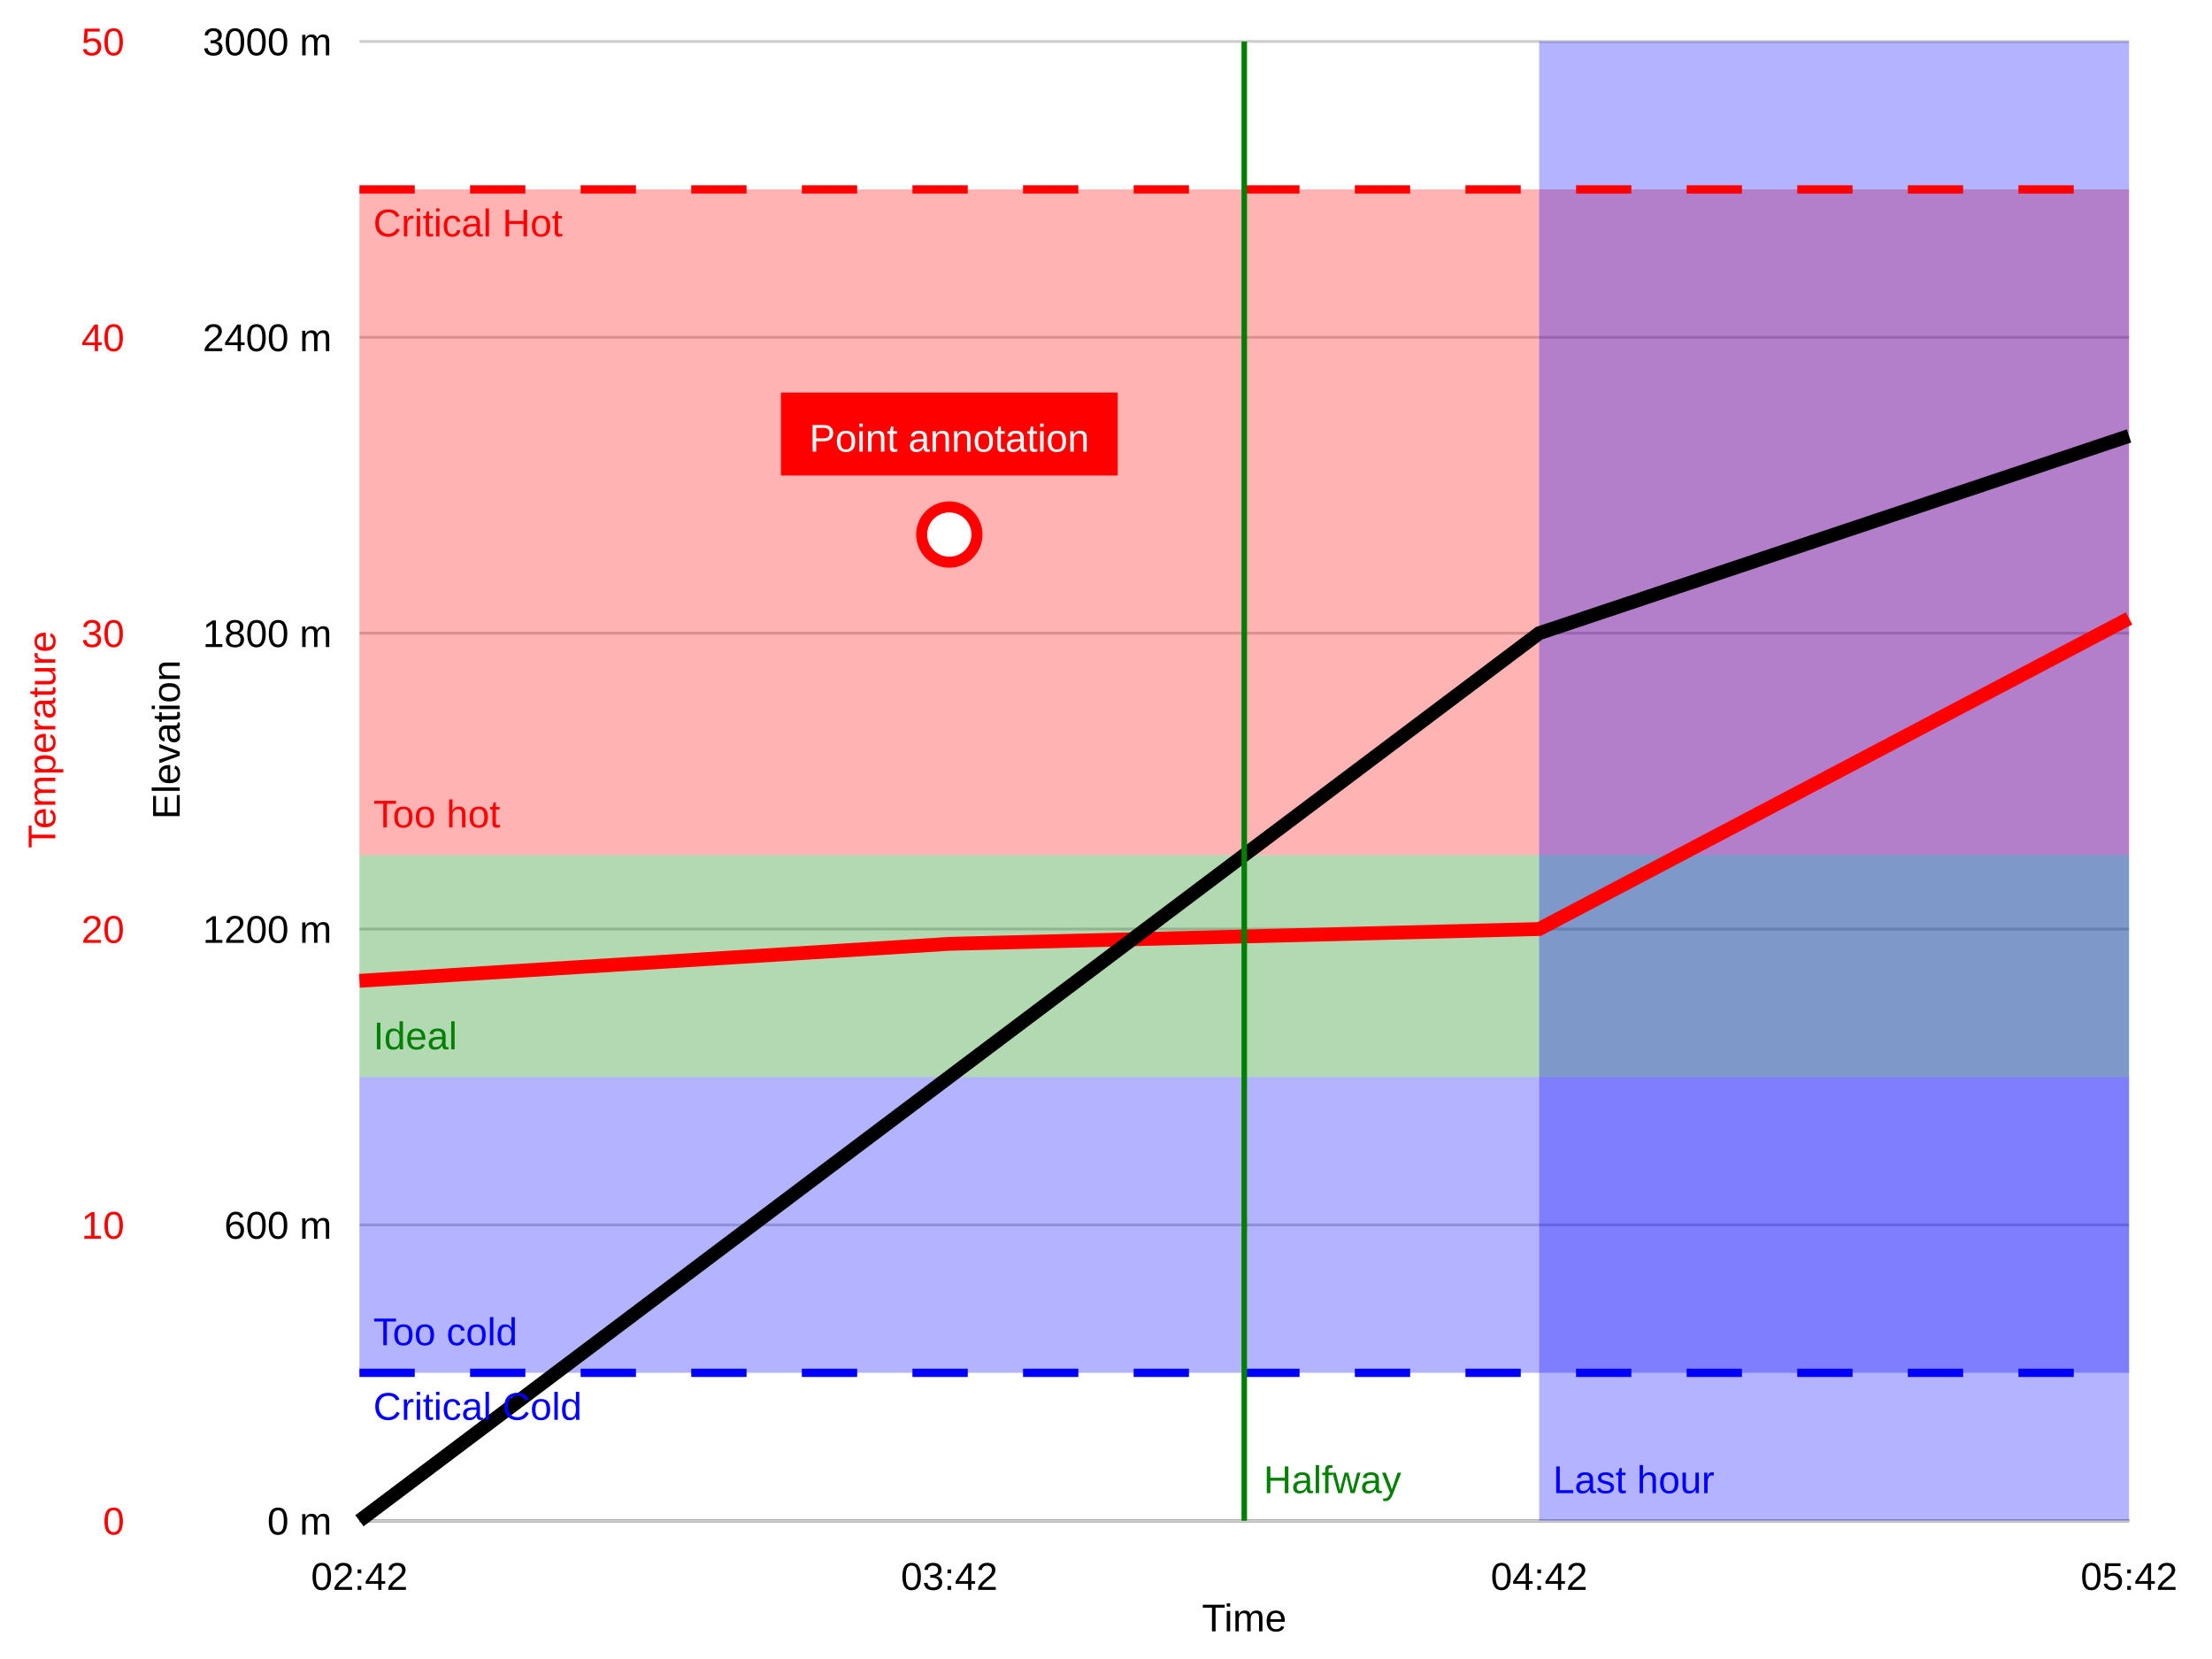
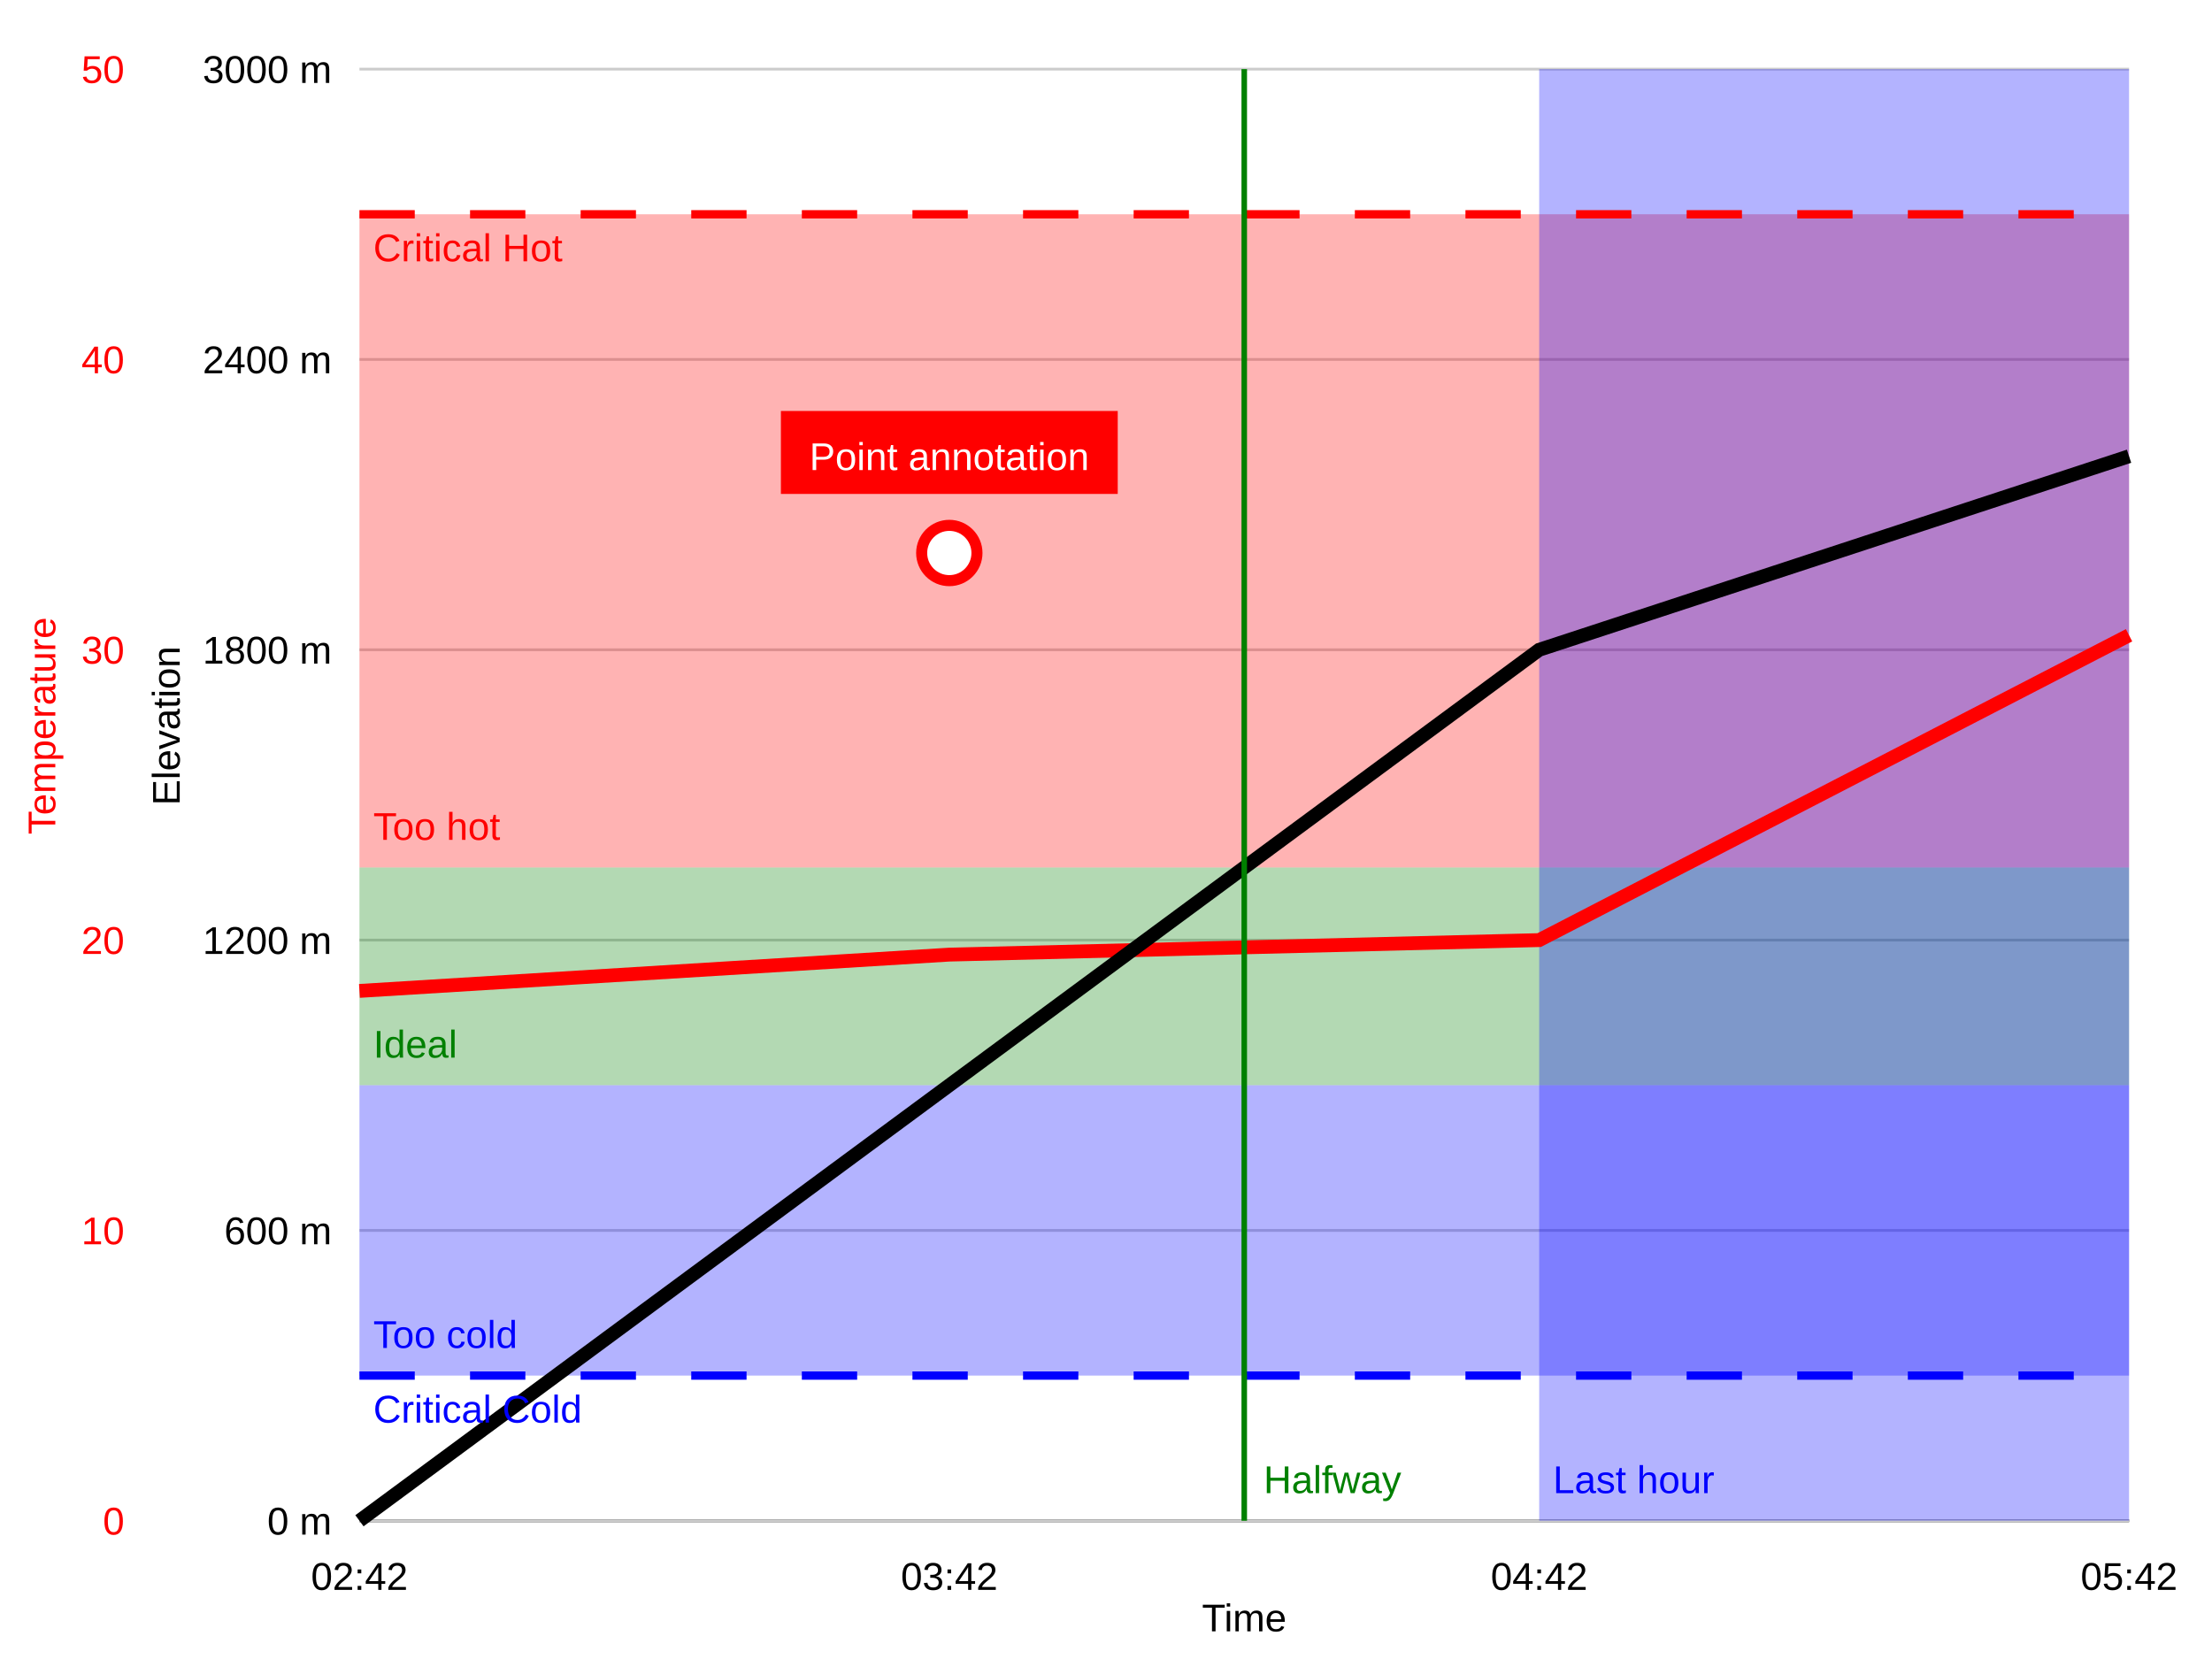
<svg xmlns="http://www.w3.org/2000/svg" width="800" height="600">
  <rect width="800" height="600" fill="white" />
  <text x="45" y="555" font-family="arial" font-size="14" fill="red" text-anchor="end">0</text>
-   <text x="45" y="448" font-family="arial" font-size="14" fill="red" text-anchor="end">10</text>
-   <text x="45" y="341" font-family="arial" font-size="14" fill="red" text-anchor="end">20</text>
-   <text x="45" y="234" font-family="arial" font-size="14" fill="red" text-anchor="end">30</text>
-   <text x="45" y="127" font-family="arial" font-size="14" fill="red" text-anchor="end">40</text>
-   <text x="45" y="20" font-family="arial" font-size="14" fill="red" text-anchor="end">50</text>
-   <text text-anchor="middle" font-family="arial" alignment-baseline="middle" transform="rotate(270, 20, 267.5)" x="20" y="267.5" font-size="14" fill="red">Temperature</text>
+   <text x="45" y="450" font-family="arial" font-size="14" fill="red" text-anchor="end">10</text>
+   <text x="45" y="345" font-family="arial" font-size="14" fill="red" text-anchor="end">20</text>
+   <text x="45" y="240" font-family="arial" font-size="14" fill="red" text-anchor="end">30</text>
+   <text x="45" y="135" font-family="arial" font-size="14" fill="red" text-anchor="end">40</text>
+   <text x="45" y="30" font-family="arial" font-size="14" fill="red" text-anchor="end">50</text>
+   <text text-anchor="middle" font-family="arial" alignment-baseline="middle" transform="rotate(270, 20, 262.5)" x="20" y="262.5" font-size="14" fill="red">Temperature</text>
  <text x="120" y="555" font-family="arial" font-size="14" fill="black" text-anchor="end">0 m</text>
-   <text x="120" y="448" font-family="arial" font-size="14" fill="black" text-anchor="end">600 m</text>
-   <text x="120" y="341" font-family="arial" font-size="14" fill="black" text-anchor="end">1200 m</text>
-   <text x="120" y="234" font-family="arial" font-size="14" fill="black" text-anchor="end">1800 m</text>
-   <text x="120" y="127" font-family="arial" font-size="14" fill="black" text-anchor="end">2400 m</text>
-   <text x="120" y="20" font-family="arial" font-size="14" fill="black" text-anchor="end">3000 m</text>
-   <text text-anchor="middle" font-family="arial" alignment-baseline="middle" transform="rotate(270, 65, 267.5)" x="65" y="267.5" font-size="14" fill="black">Elevation</text>
+   <text x="120" y="450" font-family="arial" font-size="14" fill="black" text-anchor="end">600 m</text>
+   <text x="120" y="345" font-family="arial" font-size="14" fill="black" text-anchor="end">1200 m</text>
+   <text x="120" y="240" font-family="arial" font-size="14" fill="black" text-anchor="end">1800 m</text>
+   <text x="120" y="135" font-family="arial" font-size="14" fill="black" text-anchor="end">2400 m</text>
+   <text x="120" y="30" font-family="arial" font-size="14" fill="black" text-anchor="end">3000 m</text>
+   <text text-anchor="middle" font-family="arial" alignment-baseline="middle" transform="rotate(270, 65, 262.5)" x="65" y="262.5" font-size="14" fill="black">Elevation</text>
  <line x1="130" y1="550" x2="770" y2="550" stroke="black" />
  <text x="130" y="575" font-family="arial" font-size="14" text-anchor="middle">02:42</text>
  <line x1="130" x2="130" y1="545" y2="545" stroke="black" />
  <text x="343.333" y="575" font-family="arial" font-size="14" text-anchor="middle">03:42</text>
  <line x1="343.333" x2="343.333" y1="545" y2="545" stroke="black" />
  <text x="556.667" y="575" font-family="arial" font-size="14" text-anchor="middle">04:42</text>
  <line x1="556.667" x2="556.667" y1="545" y2="545" stroke="black" />
  <text x="770" y="575" font-family="arial" font-size="14" text-anchor="middle">05:42</text>
  <line x1="770" x2="770" y1="545" y2="545" stroke="black" />
  <text x="450" y="590" font-family="arial" font-size="14" text-anchor="middle">Time</text>
  <line x1="130" y1="550" x2="770" y2="550" stroke="#ccc" stroke-dasharray="" stroke-width="1" />
-   <line x1="130" y1="443" x2="770" y2="443" stroke="#ccc" stroke-dasharray="" stroke-width="1" />
-   <line x1="130" y1="336" x2="770" y2="336" stroke="#ccc" stroke-dasharray="" stroke-width="1" />
-   <line x1="130" y1="229" x2="770" y2="229" stroke="#ccc" stroke-dasharray="" stroke-width="1" />
-   <line x1="130" y1="122" x2="770" y2="122" stroke="#ccc" stroke-dasharray="" stroke-width="1" />
-   <line x1="130" y1="15" x2="770" y2="15" stroke="#ccc" stroke-dasharray="" stroke-width="1" />
-   <rect x="130" y="68.5" width="640" height="240.75" fill="red" fill-opacity="0.3" stroke="none" stroke-width="0" rx="0" ry="0" />
-   <text x="135" y="299.25" font-family="arial" font-size="14" fill="red" stroke="none" stroke-width="0" text-anchor="start" dominant-baseline="alphabetic">Too hot</text>
-   <rect x="130" y="309.25" width="640" height="80.25" fill="green" fill-opacity="0.3" stroke="none" stroke-width="0" rx="0" ry="0" />
-   <text x="135" y="379.5" font-family="arial" font-size="14" fill="green" stroke="none" stroke-width="0" text-anchor="start" dominant-baseline="alphabetic">Ideal</text>
-   <rect x="130" y="389.5" width="640" height="107" fill="blue" fill-opacity="0.3" stroke="none" stroke-width="0" rx="0" ry="0" />
-   <text x="135" y="486.5" font-family="arial" font-size="14" fill="blue" stroke="none" stroke-width="0" text-anchor="start" dominant-baseline="alphabetic">Too cold</text>
-   <rect x="556.667" y="15" width="213.333" height="535" fill="blue" fill-opacity="0.3" stroke="none" stroke-width="0" rx="0" ry="0" />
+   <line x1="130" y1="445" x2="770" y2="445" stroke="#ccc" stroke-dasharray="" stroke-width="1" />
+   <line x1="130" y1="340" x2="770" y2="340" stroke="#ccc" stroke-dasharray="" stroke-width="1" />
+   <line x1="130" y1="235" x2="770" y2="235" stroke="#ccc" stroke-dasharray="" stroke-width="1" />
+   <line x1="130" y1="130" x2="770" y2="130" stroke="#ccc" stroke-dasharray="" stroke-width="1" />
+   <line x1="130" y1="25" x2="770" y2="25" stroke="#ccc" stroke-dasharray="" stroke-width="1" />
+   <rect x="130" y="77.5" width="640" height="236.25" fill="red" fill-opacity="0.3" stroke="none" stroke-width="0" rx="0" ry="0" />
+   <text x="135" y="303.75" font-family="arial" font-size="14" fill="red" stroke="none" stroke-width="0" text-anchor="start" dominant-baseline="alphabetic">Too hot</text>
+   <rect x="130" y="313.75" width="640" height="78.75" fill="green" fill-opacity="0.3" stroke="none" stroke-width="0" rx="0" ry="0" />
+   <text x="135" y="382.5" font-family="arial" font-size="14" fill="green" stroke="none" stroke-width="0" text-anchor="start" dominant-baseline="alphabetic">Ideal</text>
+   <rect x="130" y="392.5" width="640" height="105" fill="blue" fill-opacity="0.3" stroke="none" stroke-width="0" rx="0" ry="0" />
+   <text x="135" y="487.5" font-family="arial" font-size="14" fill="blue" stroke="none" stroke-width="0" text-anchor="start" dominant-baseline="alphabetic">Too cold</text>
+   <rect x="556.667" y="25" width="213.333" height="525" fill="blue" fill-opacity="0.3" stroke="none" stroke-width="0" rx="0" ry="0" />
  <text x="561.667" y="540" font-family="arial" font-size="14" fill="blue" stroke="none" stroke-width="0" text-anchor="start" dominant-baseline="alphabetic">Last hour</text>
-   <polyline points="130,354.725 343.333,341.35 556.667,336 770,223.65" fill="none" stroke="#FF0000" stroke-width="5" />
-   <circle cx="130" cy="354.725" r="10" fill="rgba(0, 0, 0, 0)" stroke="none" stroke-width="0" />
-   <circle cx="343.333" cy="341.35" r="10" fill="rgba(0, 0, 0, 0)" stroke="none" stroke-width="0" />
-   <circle cx="556.667" cy="336" r="10" fill="rgba(0, 0, 0, 0)" stroke="none" stroke-width="0" />
-   <circle cx="770" cy="223.65" r="10" fill="rgba(0, 0, 0, 0)" stroke="none" stroke-width="0" />
-   <polyline points="130,550 343.333,389.5 556.667,229 770,157.667" fill="none" stroke="black" stroke-width="5" />
+   <polyline points="130,358.375 343.333,345.25 556.667,340 770,229.75" fill="none" stroke="#FF0000" stroke-width="5" />
+   <circle cx="130" cy="358.375" r="10" fill="rgba(0, 0, 0, 0)" stroke="none" stroke-width="0" />
+   <circle cx="343.333" cy="345.25" r="10" fill="rgba(0, 0, 0, 0)" stroke="none" stroke-width="0" />
+   <circle cx="556.667" cy="340" r="10" fill="rgba(0, 0, 0, 0)" stroke="none" stroke-width="0" />
+   <circle cx="770" cy="229.75" r="10" fill="rgba(0, 0, 0, 0)" stroke="none" stroke-width="0" />
+   <polyline points="130,550 343.333,392.5 556.667,235 770,165" fill="none" stroke="black" stroke-width="5" />
  <circle cx="130" cy="550" r="10" fill="rgba(0, 0, 0, 0)" stroke="none" stroke-width="0" />
-   <circle cx="343.333" cy="389.5" r="10" fill="rgba(0, 0, 0, 0)" stroke="none" stroke-width="0" />
-   <circle cx="556.667" cy="229" r="10" fill="rgba(0, 0, 0, 0)" stroke="none" stroke-width="0" />
-   <circle cx="770" cy="157.667" r="10" fill="rgba(0, 0, 0, 0)" stroke="none" stroke-width="0" />
-   <line x1="130" y1="68.5" x2="770" y2="68.5" stroke="red" stroke-dasharray="20,20" stroke-width="3" />
-   <text x="135" y="85.5" font-family="arial" font-size="14" fill="red" stroke="none" stroke-width="0" text-anchor="start" dominant-baseline="alphabetic">Critical Hot</text>
-   <line x1="130" y1="496.5" x2="770" y2="496.5" stroke="blue" stroke-dasharray="20,20" stroke-width="3" />
-   <text x="135" y="513.5" font-family="arial" font-size="14" fill="blue" stroke="none" stroke-width="0" text-anchor="start" dominant-baseline="alphabetic">Critical Cold</text>
-   <circle cx="343.333" cy="193.333" r="10" fill="white" stroke="red" stroke-width="4" />
-   <rect x="282.424" y="141.97" width="121.818" height="30" fill="red" fill-opacity="1" stroke="" stroke-width="0" rx="0" ry="0" />
-   <text x="343.333" y="163.333" font-family="arial" font-size="14" fill="white" stroke="none" stroke-width="0" text-anchor="middle" dominant-baseline="alphabetic">Point annotation</text>
-   <line x1="450" y1="550" x2="450" y2="15" stroke="green" stroke-dasharray="" stroke-width="2" />
+   <circle cx="343.333" cy="392.5" r="10" fill="rgba(0, 0, 0, 0)" stroke="none" stroke-width="0" />
+   <circle cx="556.667" cy="235" r="10" fill="rgba(0, 0, 0, 0)" stroke="none" stroke-width="0" />
+   <circle cx="770" cy="165" r="10" fill="rgba(0, 0, 0, 0)" stroke="none" stroke-width="0" />
+   <line x1="130" y1="77.5" x2="770" y2="77.5" stroke="red" stroke-dasharray="20,20" stroke-width="3" />
+   <text x="135" y="94.5" font-family="arial" font-size="14" fill="red" stroke="none" stroke-width="0" text-anchor="start" dominant-baseline="alphabetic">Critical Hot</text>
+   <line x1="130" y1="497.5" x2="770" y2="497.5" stroke="blue" stroke-dasharray="20,20" stroke-width="3" />
+   <text x="135" y="514.5" font-family="arial" font-size="14" fill="blue" stroke="none" stroke-width="0" text-anchor="start" dominant-baseline="alphabetic">Critical Cold</text>
+   <circle cx="343.333" cy="200" r="10" fill="white" stroke="red" stroke-width="4" />
+   <rect x="282.424" y="148.636" width="121.818" height="30" fill="red" fill-opacity="1" stroke="" stroke-width="0" rx="0" ry="0" />
+   <text x="343.333" y="170" font-family="arial" font-size="14" fill="white" stroke="none" stroke-width="0" text-anchor="middle" dominant-baseline="alphabetic">Point annotation</text>
+   <line x1="450" y1="550" x2="450" y2="25" stroke="green" stroke-dasharray="" stroke-width="2" />
  <text x="457" y="540" font-family="arial" font-size="14" fill="green" stroke="none" stroke-width="0" text-anchor="start" dominant-baseline="alphabetic">Halfway</text>
</svg>
